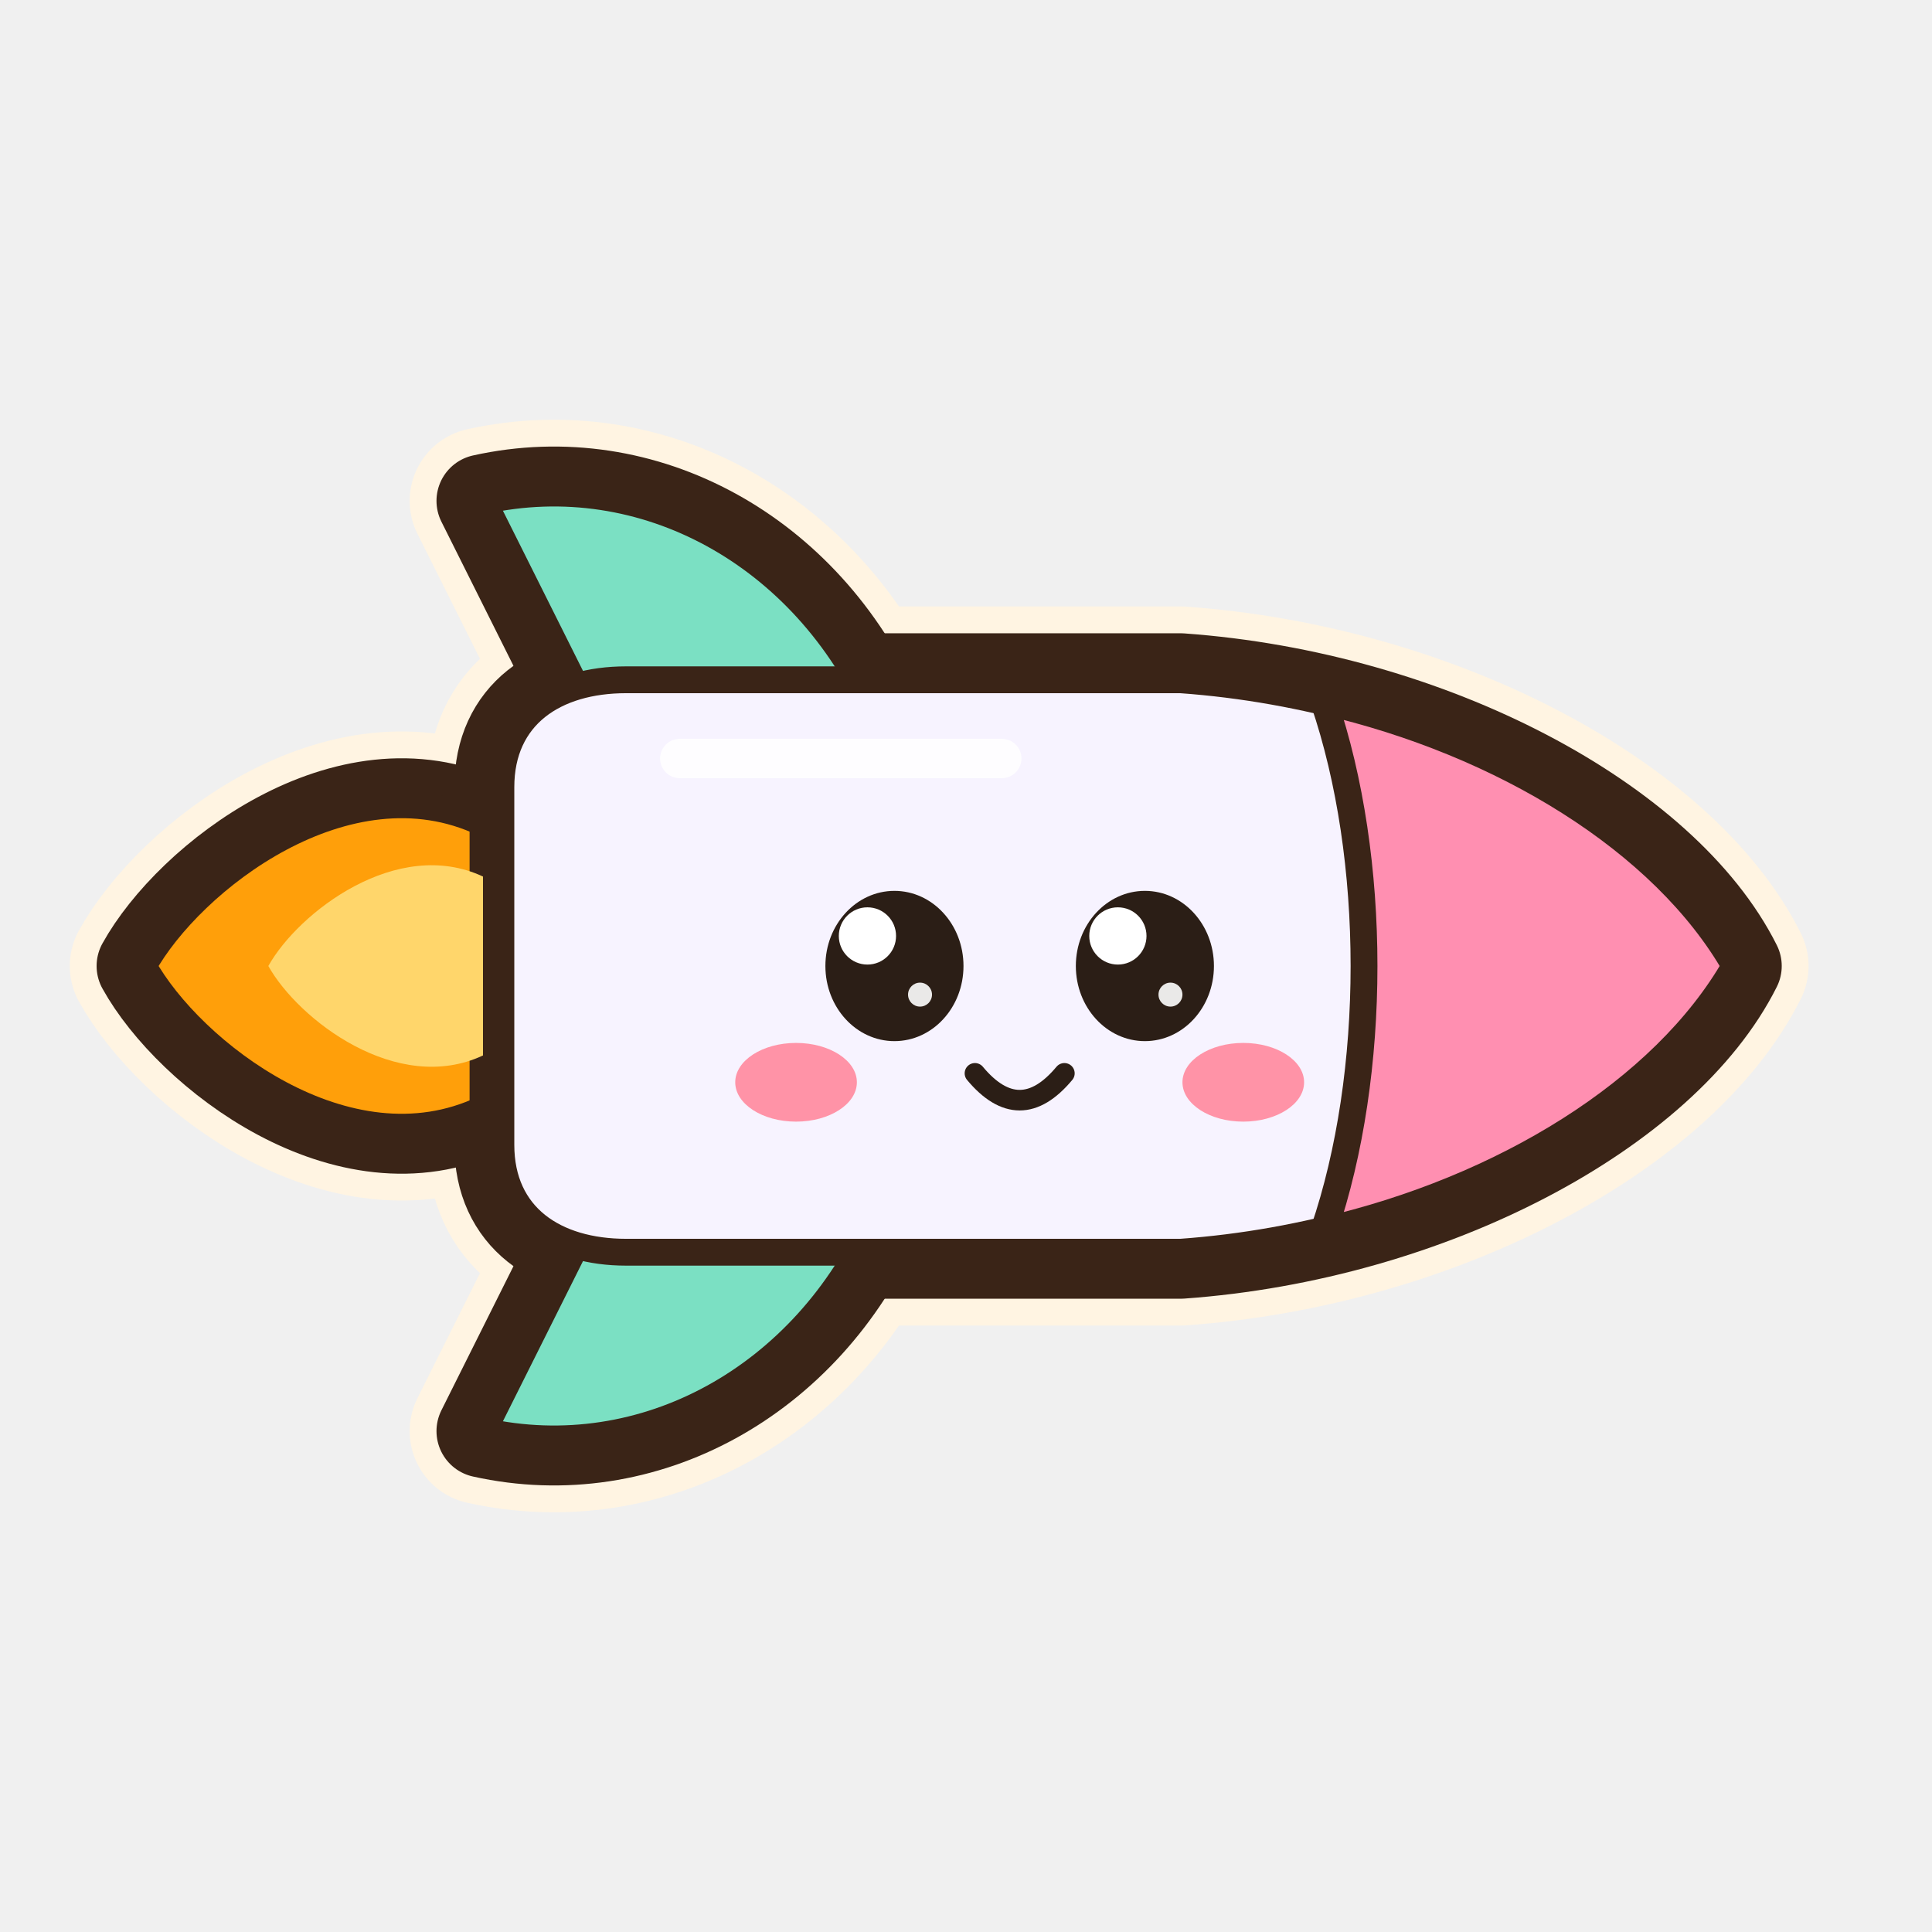
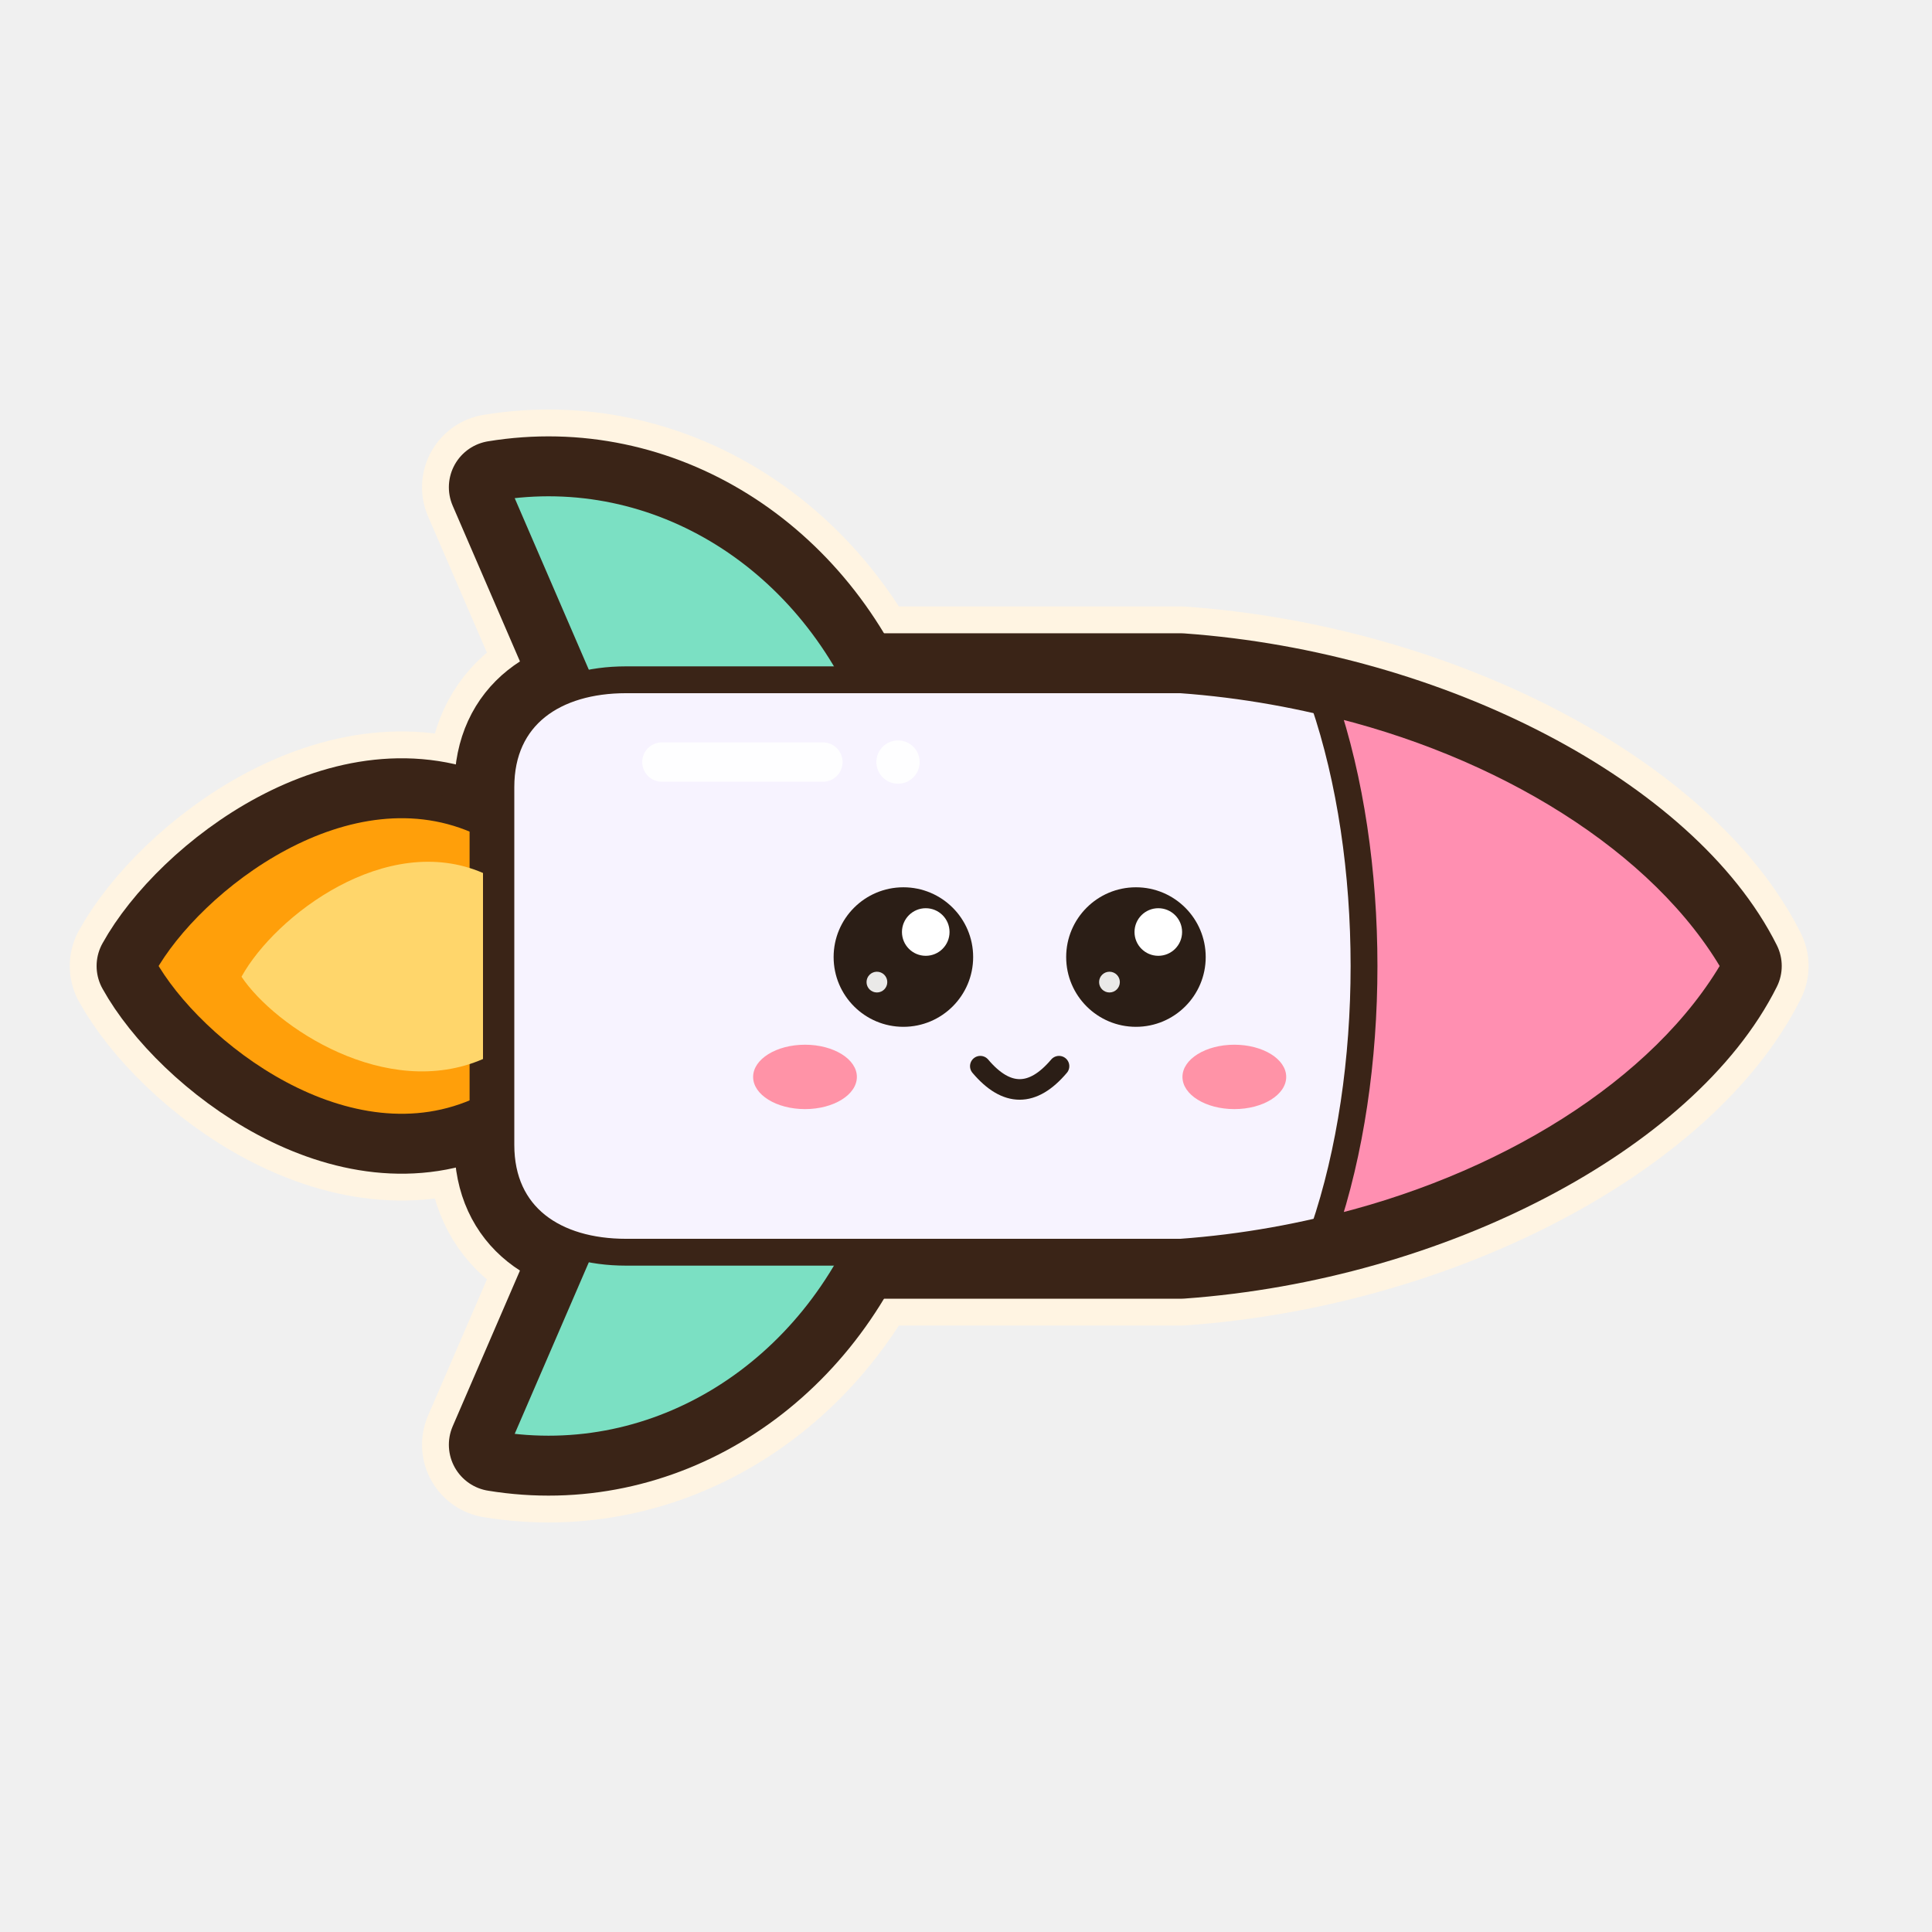
<svg xmlns="http://www.w3.org/2000/svg" viewBox="0 0 108 108" width="108" height="108">
  <g id="rocket">
    <g id="border">
      <path d="M27.0 46.00 C19.40 42.40 10.66 49.20 8.00 54.00 C10.66 58.80 19.40 65.60 27.0 62.00 Z" fill="#FFF4E2" stroke="#FFF4E2" stroke-width="8.20" stroke-linejoin="round" />
-       <path d="M33 40 L27 28 C36 26 45 31 49 40 Z" fill="#FFF4E2" stroke="#FFF4E2" stroke-width="8.20" stroke-linejoin="round" />
-       <path d="M33 68 L27 80 C36 82 45 77 49 68 Z" fill="#FFF4E2" stroke="#FFF4E2" stroke-width="8.20" stroke-linejoin="round" />
+       <path d="M33 40 L27 28 C36 26 45 31 49 40 Z" fill="#FFF4E2" stroke="#FFF4E2" stroke-width="8.20" stroke-linejoin="round" transform="rotate(1.60 41 40) rotate(1.60 41 40)" />
+       <path d="M33 68 L27 80 C36 82 45 77 49 68 Z" fill="#FFF4E2" stroke="#FFF4E2" stroke-width="8.20" stroke-linejoin="round" transform="rotate(-1.60 41 68) rotate(-1.60 41 68)" />
      <path d="M28 44 C28 40 31 38 35 38 L66 38 C80 39 93 46 97 54 C93 62 80 69 66 70 L35 70 C31 70 28 68 28 64 Z" fill="#FFF4E2" stroke="#FFF4E2" stroke-width="8.20" stroke-linejoin="round" />
    </g>
    <g id="outline">
      <path d="M27.0 46.00 C19.40 42.40 10.66 49.20 8.00 54.00 C10.66 58.80 19.40 65.60 27.0 62.00 Z" fill="#3A2417" stroke="#3A2417" stroke-width="5.20" stroke-linejoin="round" />
-       <path d="M33 40 L27 28 C36 26 45 31 49 40 Z" fill="#3A2417" stroke="#3A2417" stroke-width="5.20" stroke-linejoin="round" />
-       <path d="M33 68 L27 80 C36 82 45 77 49 68 Z" fill="#3A2417" stroke="#3A2417" stroke-width="5.20" stroke-linejoin="round" />
+       <path d="M33 40 L27 28 C36 26 45 31 49 40 Z" fill="#3A2417" stroke="#3A2417" stroke-width="5.20" stroke-linejoin="round" transform="rotate(1.60 41 40) rotate(1.60 41 40)" />
+       <path d="M33 68 L27 80 C36 82 45 77 49 68 Z" fill="#3A2417" stroke="#3A2417" stroke-width="5.20" stroke-linejoin="round" transform="rotate(-1.60 41 68) rotate(-1.60 41 68)" />
      <path d="M28 44 C28 40 31 38 35 38 L66 38 C80 39 93 46 97 54 C93 62 80 69 66 70 L35 70 C31 70 28 68 28 64 Z" fill="#3A2417" stroke="#3A2417" stroke-width="5.20" stroke-linejoin="round" />
    </g>
    <g id="flame_o">
      <path d="M27.0 46.00 C19.40 42.40 10.66 49.20 8.00 54.00 C10.66 58.80 19.40 65.60 27.0 62.00 Z" fill="#FF9F0A" stroke="#3A2417" stroke-width="1.50" stroke-linejoin="round" />
    </g>
    <g id="flame_i">
-       <path d="M27.0 49.00 C22.20 46.75 16.68 51.00 15.00 54.00 C16.68 57.00 22.20 61.25 27.0 59.00 Z" fill="#FFD66B" />
+       <path d="M27.0 48.80 C21.60 46.46 15.39 51.18 13.50 54.60 C15.39 57.42 21.60 61.54 27.0 59.20 Z" fill="#FFD66B" />
    </g>
    <g id="fin_t">
-       <path d="M33 40 L27 28 C36 26 45 31 49 40 Z" fill="#7BE0C3" stroke="#3A2417" stroke-width="1.50" stroke-linejoin="round" />
+       <path d="M33 40 L27 28 C36 26 45 31 49 40 Z" fill="#7BE0C3" stroke="#3A2417" stroke-width="1.50" stroke-linejoin="round" transform="rotate(1.60 41 40) rotate(1.60 41 40)" />
    </g>
    <g id="fin_b">
-       <path d="M33 68 L27 80 C36 82 45 77 49 68 Z" fill="#7BE0C3" stroke="#3A2417" stroke-width="1.50" stroke-linejoin="round" />
+       <path d="M33 68 L27 80 C36 82 45 77 49 68 Z" fill="#7BE0C3" stroke="#3A2417" stroke-width="1.50" stroke-linejoin="round" transform="rotate(-1.60 41 68) rotate(-1.60 41 68)" />
    </g>
    <g id="body">
      <path d="M28 44 C28 40 31 38 35 38 L66 38 C80 39 93 46 97 54 C93 62 80 69 66 70 L35 70 C31 70 28 68 28 64 Z" fill="#F7F3FF" stroke="#3A2417" stroke-width="1.50" stroke-linejoin="round" />
    </g>
    <g id="nose">
      <path d="M74 39.2 C84 41.5 93 47 97 54 C93 61 84 66.5 74 68.8 C77 60 77 48 74 39.2 Z" fill="#FF8FB1" stroke="#3A2417" stroke-width="1.50" stroke-linejoin="round" />
    </g>
-     <path d="M38 42.4 L56 42.4" fill="none" stroke="#fff" stroke-width="2.2" stroke-linecap="round" opacity=".85" />
+     <g>
+       <path d="M37 42.6 L46 42.6" fill="none" stroke="#fff" stroke-width="2.2" stroke-linecap="round" opacity=".9" />
+       <circle cx="50.2" cy="42.6" r="1.21" fill="#fff" opacity=".9" />
+     </g>
    <g id="face">
-       <ellipse cx="44.5" cy="60.5" rx="3.4" ry="2.2" fill="#FF8FA3" opacity=".95" />
-       <ellipse cx="69.5" cy="60.5" rx="3.4" ry="2.2" fill="#FF8FA3" opacity=".95" />
-       <ellipse cx="50" cy="54" rx="3.86" ry="4.2" fill="#2B1E16" />
-       <circle cx="48.49" cy="52.32" r="1.60" fill="#fff" />
-       <circle cx="51.43" cy="55.60" r="0.67" fill="#fff" opacity=".9" />
-       <ellipse cx="64" cy="54" rx="3.86" ry="4.2" fill="#2B1E16" />
-       <circle cx="62.49" cy="52.32" r="1.60" fill="#fff" />
-       <circle cx="65.43" cy="55.60" r="0.67" fill="#fff" opacity=".9" />
-       <path d="M54.5 60 Q57 63 59.5 60" fill="none" stroke="#2B1E16" stroke-width="1.15" stroke-linecap="round" stroke-linejoin="round" />
+       <ellipse cx="45.0" cy="60.2" rx="2.9" ry="1.8" fill="#FF8FA3" opacity=".95" />
+       <ellipse cx="69.0" cy="60.2" rx="2.9" ry="1.8" fill="#FF8FA3" opacity=".95" />
+       <circle cx="50.5" cy="53.5" r="3.9" fill="#2B1E16" />
+       <circle cx="51.75" cy="52.10" r="1.33" fill="#fff" />
+       <circle cx="49.02" cy="54.90" r="0.58" fill="#fff" opacity=".9" />
+       <circle cx="63.5" cy="53.5" r="3.9" fill="#2B1E16" />
+       <circle cx="64.75" cy="52.10" r="1.33" fill="#fff" />
+       <circle cx="62.02" cy="54.90" r="0.58" fill="#fff" opacity=".9" />
+       <path d="M54.8 59.6 Q57 62.2 59.2 59.6" fill="none" stroke="#2B1E16" stroke-width="1.15" stroke-linecap="round" stroke-linejoin="round" />
    </g>
  </g>
</svg>
